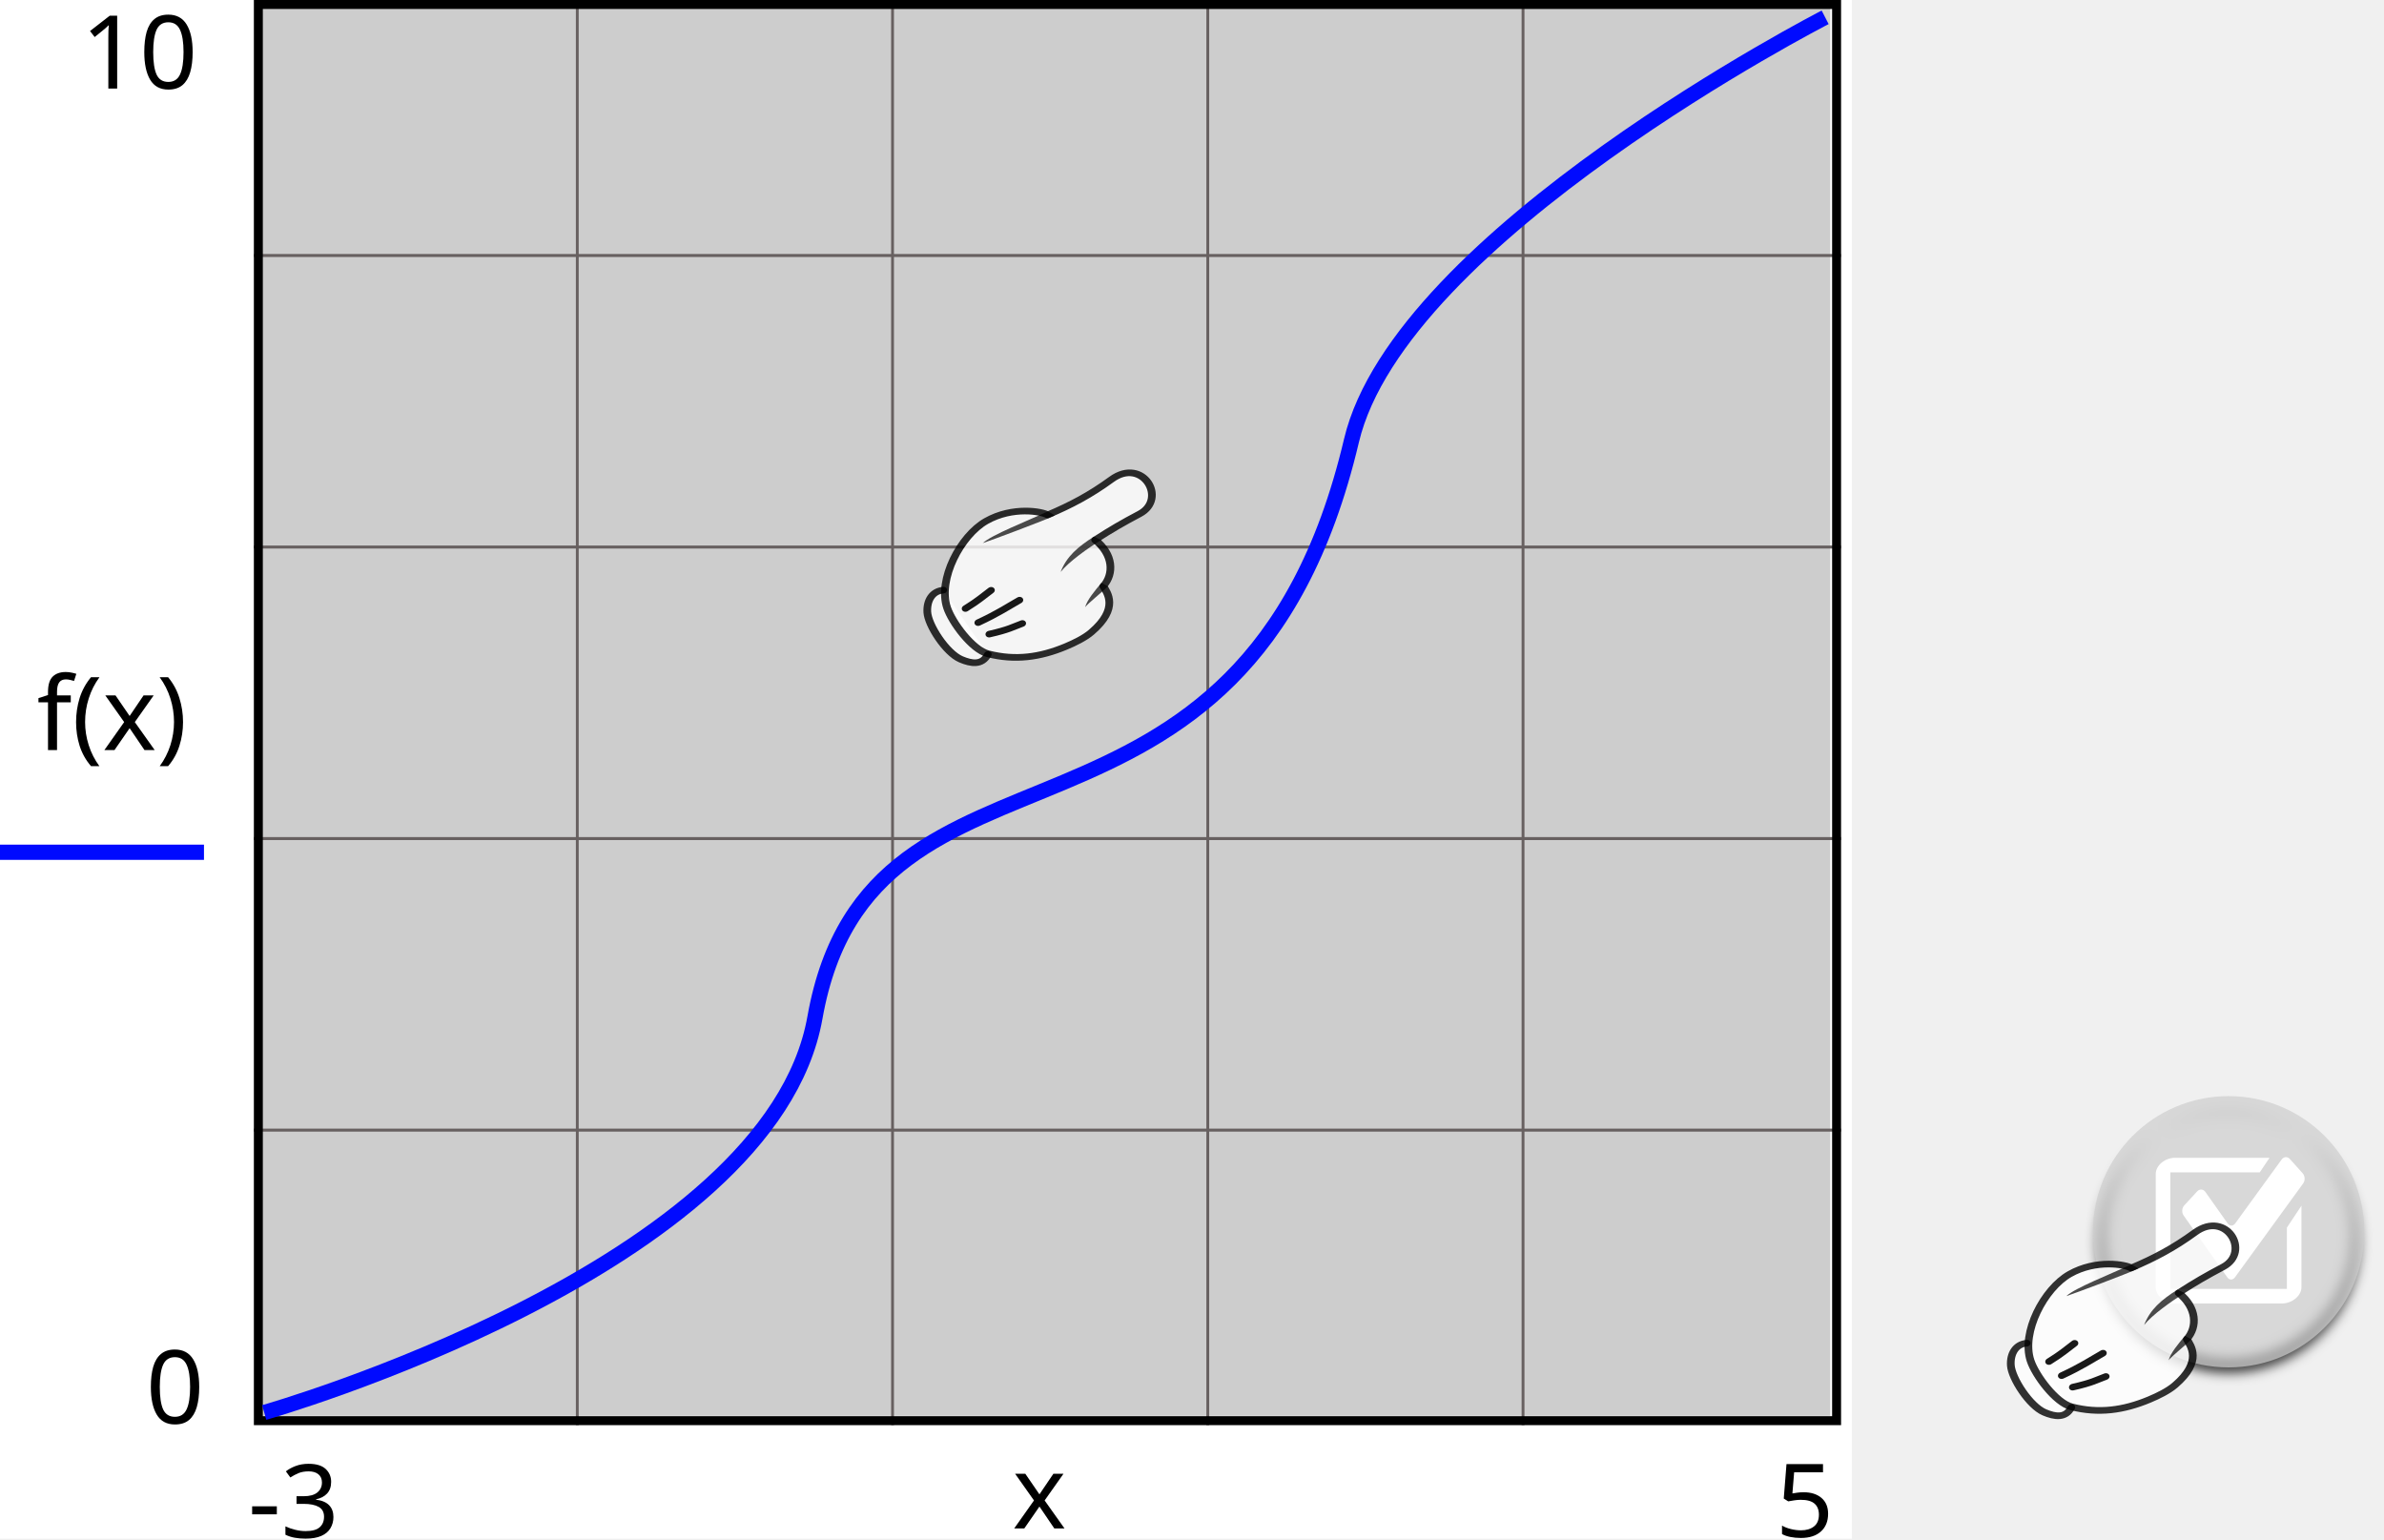
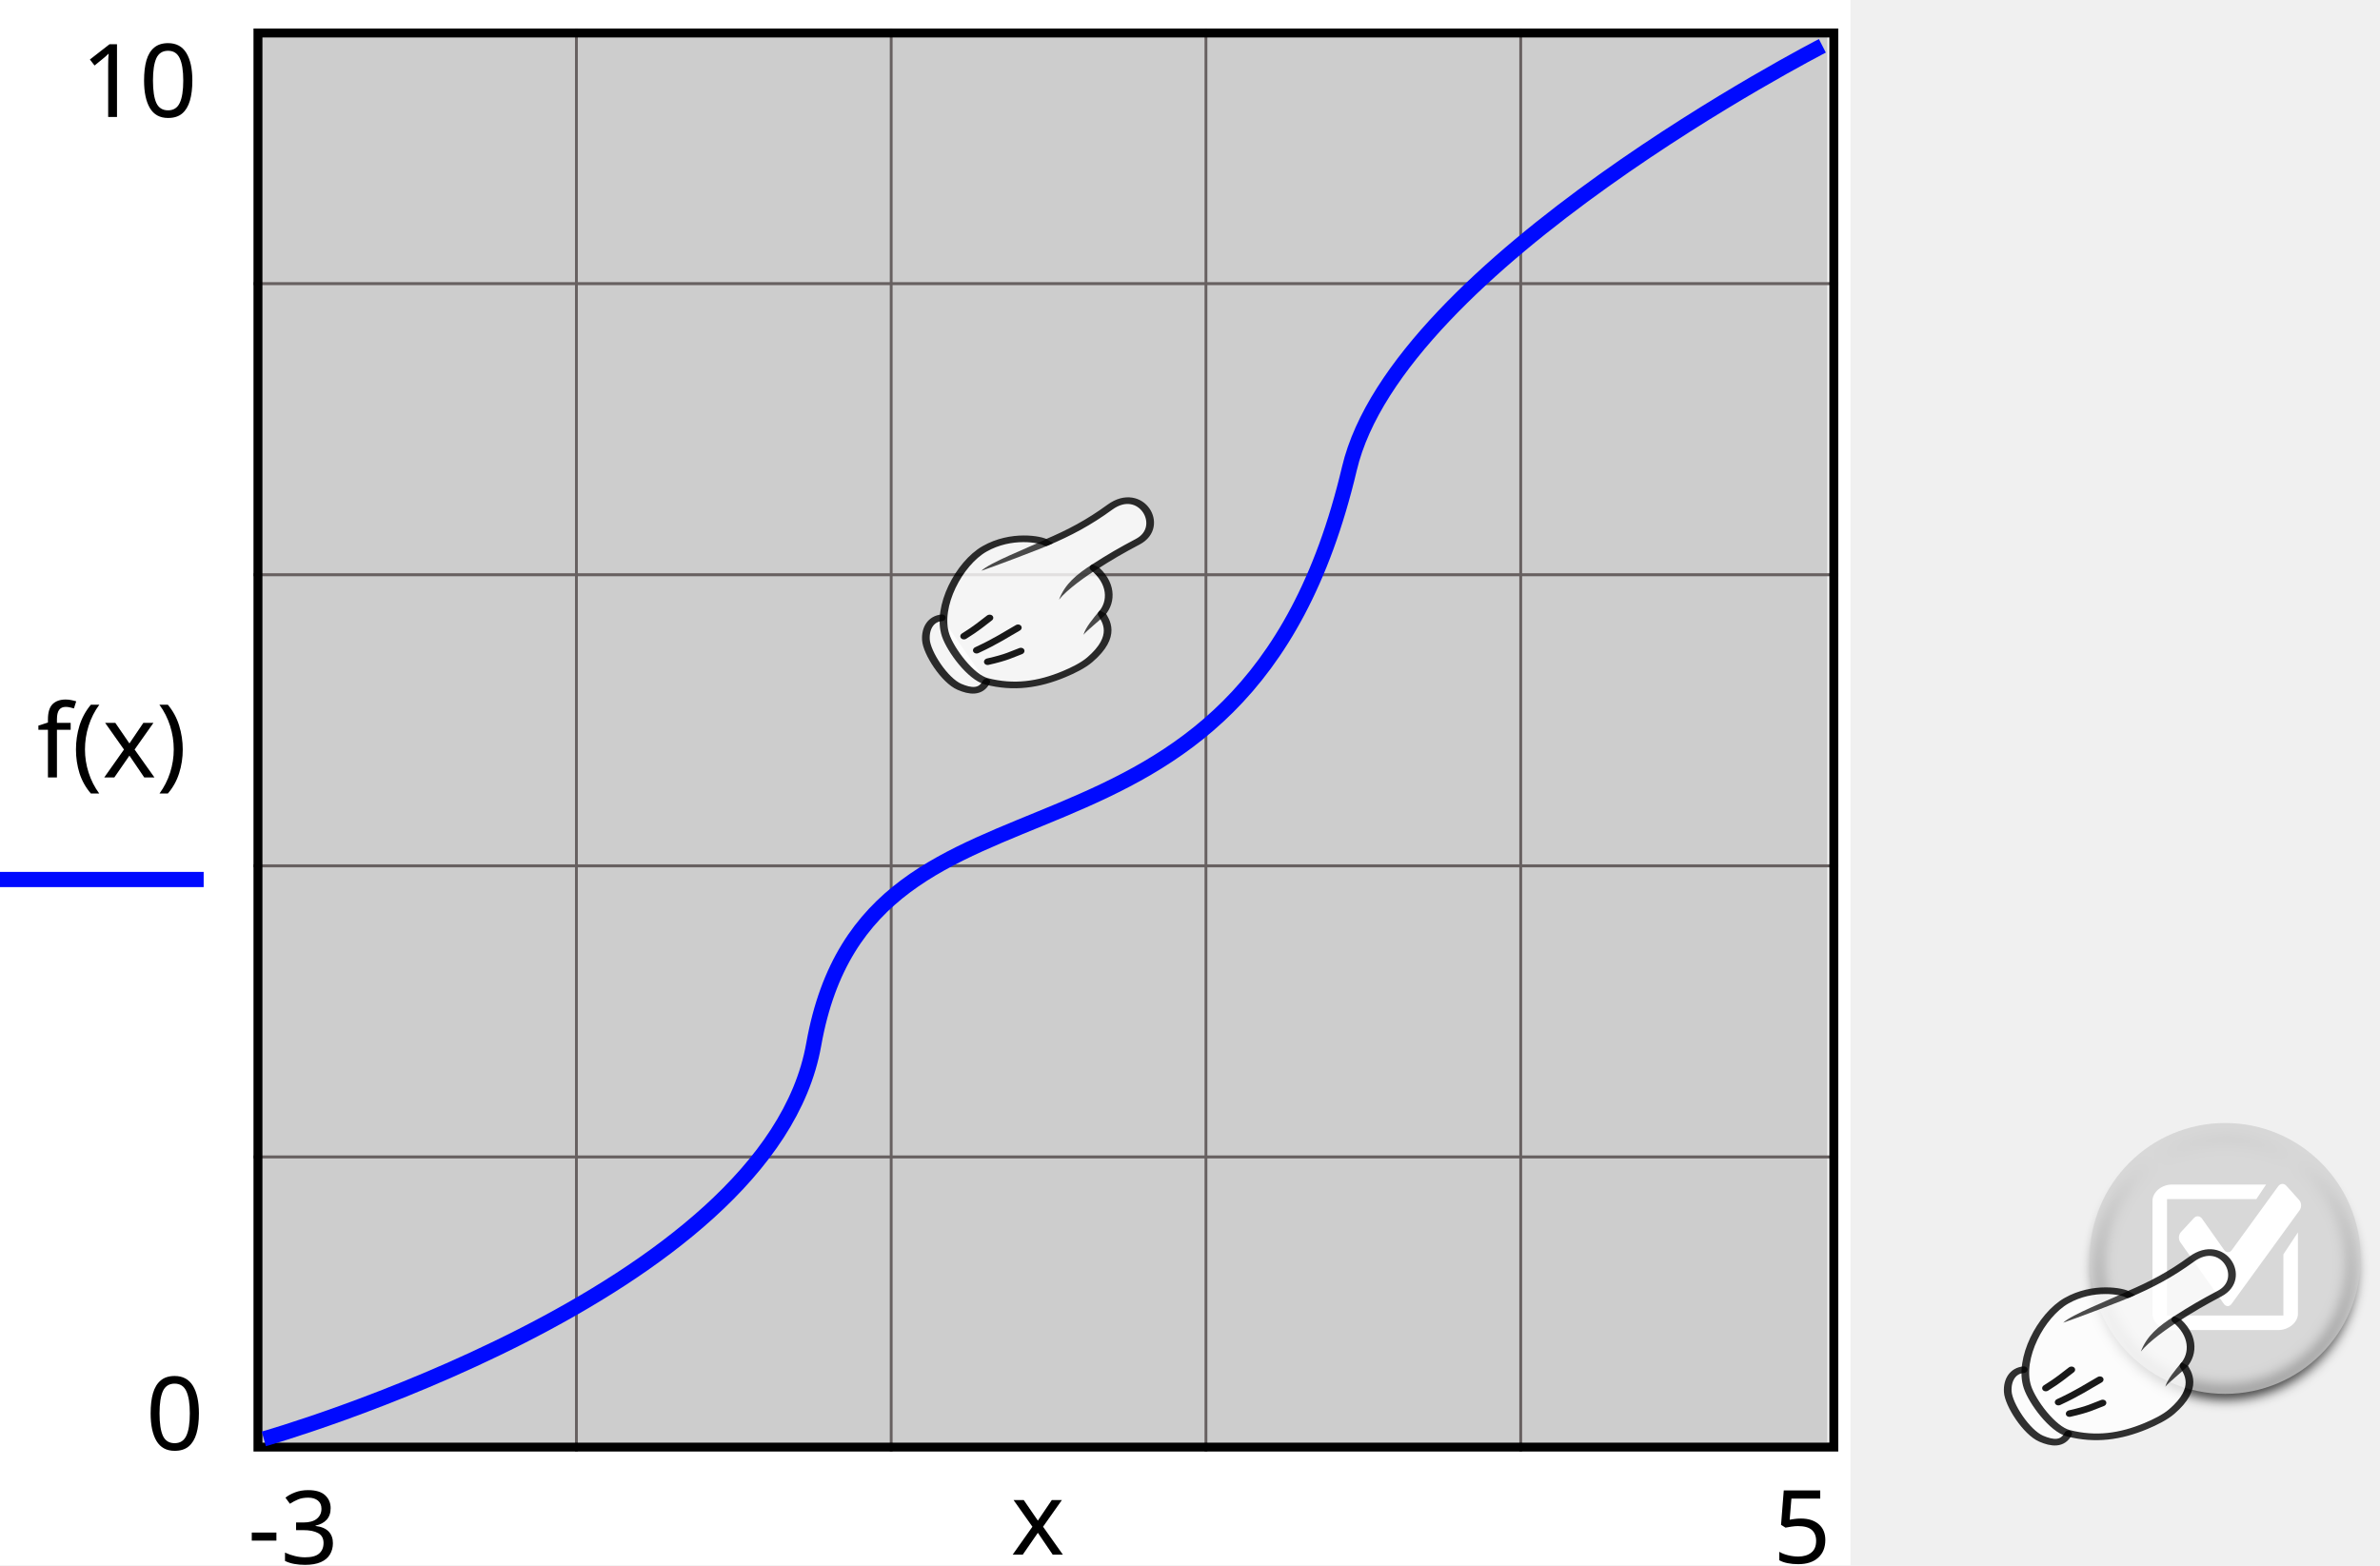
- <svg xmlns="http://www.w3.org/2000/svg" id="svg4387" version="1.1" width="409.064" height="264.098" viewBox="0 0 409.064 264.098">
+ <svg xmlns="http://www.w3.org/2000/svg" viewBox="0 0 409 269" height="269" width="409" version="1.1" id="svg4387">
  <defs id="defs4391">
-     <filter id="filter4391" style="color-interpolation-filters:sRGB">
-       <feGaussianBlur id="feGaussianBlur4393" stdDeviation="1.407" />
+     <filter style="color-interpolation-filters:sRGB" id="filter4391">
+       <feGaussianBlur stdDeviation="1.407" id="feGaussianBlur4393" />
    </filter>
-     <filter id="filter4391-1" style="color-interpolation-filters:sRGB">
-       <feGaussianBlur id="feGaussianBlur4393-3" stdDeviation="1.407" />
+     <filter style="color-interpolation-filters:sRGB" id="filter4391-1">
+       <feGaussianBlur stdDeviation="1.407" id="feGaussianBlur4393-3" />
    </filter>
  </defs>
-   <rect y="-1.3934743e-07" x="0" height="263.538" width="317.253" id="rect871" style="fill:#ffffff;fill-opacity:1;stroke:#ffffff;stroke-width:1;stroke-miterlimit:4;stroke-dasharray:none;stroke-opacity:1" />
-   <rect width="269.295" height="241.548" rx="0" ry="0" x="44.756" y="1.404" id="rect3644" style="fill:#cdcdcd;fill-opacity:1;stroke:none" />
-   <path style="fill:none;fill-rule:evenodd;stroke:#676060;stroke-width:0.513px;stroke-linecap:butt;stroke-linejoin:miter;stroke-opacity:1" d="m 43.562,43.842 272.341,0" id="path5207" />
-   <path style="fill:none;fill-rule:evenodd;stroke:#676060;stroke-width:0.513px;stroke-linecap:butt;stroke-linejoin:miter;stroke-opacity:1" d="m 43.562,93.868 272.341,0" id="path5207-9" />
-   <path style="fill:none;fill-rule:evenodd;stroke:#676060;stroke-width:0.513px;stroke-linecap:butt;stroke-linejoin:miter;stroke-opacity:1" d="m 43.562,143.895 272.341,0" id="path5207-0" />
-   <path style="fill:none;fill-rule:evenodd;stroke:#676060;stroke-width:0.513px;stroke-linecap:butt;stroke-linejoin:miter;stroke-opacity:1" d="m 43.562,193.921 272.341,0" id="path5207-6" />
-   <path style="fill:none;fill-rule:evenodd;stroke:#676060;stroke-width:0.486px;stroke-linecap:butt;stroke-linejoin:miter;stroke-opacity:1" d="m 207.24,244.546 0,-244.546" id="path5207-1" />
-   <path style="fill:none;fill-rule:evenodd;stroke:#676060;stroke-width:0.486px;stroke-linecap:butt;stroke-linejoin:miter;stroke-opacity:1" d="m 99.056,244.546 0,-244.546" id="path5207-9-9" />
-   <path style="fill:none;fill-rule:evenodd;stroke:#676060;stroke-width:0.486px;stroke-linecap:butt;stroke-linejoin:miter;stroke-opacity:1" d="m 261.333,244.546 0,-244.546" id="path5207-0-5" />
-   <path style="fill:none;fill-rule:evenodd;stroke:#676060;stroke-width:0.486px;stroke-linecap:butt;stroke-linejoin:miter;stroke-opacity:1" d="m 153.148,244.546 0,-244.546" id="path5207-6-9" />
-   <rect style="fill:none;fill-rule:evenodd;stroke:#000000;stroke-width:1.536;stroke-linecap:butt;stroke-linejoin:miter;stroke-miterlimit:4;stroke-dasharray:none;stroke-opacity:1" id="rect4403" width="270.805" height="243.01" x="44.33" y="0.768" />
-   <path style="fill:none;fill-rule:evenodd;stroke:#000aff;stroke-width:2.614;stroke-linecap:butt;stroke-linejoin:miter;stroke-miterlimit:4;stroke-dasharray:none;stroke-opacity:1" d="m 45.335,242.375 c 0,0 86.849,-24.651 94.499,-67.764 C 149.41,120.642 213.39,153.901 231.892,75.624 240.213,40.42 313.173,2.973 313.173,2.973 l 0,0" id="path5295" />
-   <text xml:space="preserve" style="font-style:normal;font-variant:normal;font-weight:normal;font-stretch:normal;font-size:17.5px;line-height:125%;font-family:sans-serif;-inkscape-font-specification:'sans-serif, Normal';text-align:start;letter-spacing:0px;word-spacing:0px;writing-mode:lr-tb;text-anchor:start;fill:#000000;fill-opacity:1;stroke:none;stroke-width:1px;stroke-linecap:butt;stroke-linejoin:miter;stroke-opacity:1" x="173.713" y="262.265" id="text5297">
-     <tspan id="tspan5299" x="173.713" y="262.265" style="font-style:normal;font-variant:normal;font-weight:normal;font-stretch:normal;font-size:17.5px;line-height:125%;font-family:sans-serif;-inkscape-font-specification:'sans-serif, Normal';text-align:start;writing-mode:lr-tb;text-anchor:start">x</tspan>
+   <rect style="fill:#ffffff;fill-opacity:1;stroke:#ffffff;stroke-width:1.008;stroke-miterlimit:4;stroke-dasharray:none;stroke-opacity:1" id="rect871" width="316.992" height="267.992" x="0.504" y="0.504" />
+   <rect style="fill:#cdcdcd;fill-opacity:1;stroke:none" id="rect3644" y="6.307" x="44.756" ry="0" rx="0" height="241.548" width="269.295" />
+   <path id="path5207" d="M 43.562,48.744 H 315.903" style="fill:none;fill-rule:evenodd;stroke:#676060;stroke-width:0.513px;stroke-linecap:butt;stroke-linejoin:miter;stroke-opacity:1" />
+   <path id="path5207-9" d="M 43.562,98.771 H 315.903" style="fill:none;fill-rule:evenodd;stroke:#676060;stroke-width:0.513px;stroke-linecap:butt;stroke-linejoin:miter;stroke-opacity:1" />
+   <path id="path5207-0" d="M 43.562,148.797 H 315.903" style="fill:none;fill-rule:evenodd;stroke:#676060;stroke-width:0.513px;stroke-linecap:butt;stroke-linejoin:miter;stroke-opacity:1" />
+   <path id="path5207-6" d="M 43.562,198.823 H 315.903" style="fill:none;fill-rule:evenodd;stroke:#676060;stroke-width:0.513px;stroke-linecap:butt;stroke-linejoin:miter;stroke-opacity:1" />
+   <path id="path5207-1" d="M 207.24,249.448 V 4.902" style="fill:none;fill-rule:evenodd;stroke:#676060;stroke-width:0.486px;stroke-linecap:butt;stroke-linejoin:miter;stroke-opacity:1" />
+   <path id="path5207-9-9" d="M 99.056,249.448 V 4.902" style="fill:none;fill-rule:evenodd;stroke:#676060;stroke-width:0.486px;stroke-linecap:butt;stroke-linejoin:miter;stroke-opacity:1" />
+   <path id="path5207-0-5" d="M 261.333,249.448 V 4.902" style="fill:none;fill-rule:evenodd;stroke:#676060;stroke-width:0.486px;stroke-linecap:butt;stroke-linejoin:miter;stroke-opacity:1" />
+   <path id="path5207-6-9" d="M 153.148,249.448 V 4.902" style="fill:none;fill-rule:evenodd;stroke:#676060;stroke-width:0.486px;stroke-linecap:butt;stroke-linejoin:miter;stroke-opacity:1" />
+   <rect y="5.67" x="44.33" height="243.01" width="270.805" id="rect4403" style="fill:none;fill-rule:evenodd;stroke:#000000;stroke-width:1.536;stroke-linecap:butt;stroke-linejoin:miter;stroke-miterlimit:4;stroke-dasharray:none;stroke-opacity:1" />
+   <path id="path5295" d="m 45.335,247.278 c 0,0 86.849,-24.651 94.499,-67.764 C 149.41,125.544 213.39,158.803 231.892,80.527 240.213,45.322 313.173,7.875 313.173,7.875 v 0" style="fill:none;fill-rule:evenodd;stroke:#000aff;stroke-width:2.614;stroke-linecap:butt;stroke-linejoin:miter;stroke-miterlimit:4;stroke-dasharray:none;stroke-opacity:1" />
+   <text id="text5297" y="267.167" x="173.713" style="font-style:normal;font-variant:normal;font-weight:normal;font-stretch:normal;font-size:17.5px;line-height:125%;font-family:sans-serif;-inkscape-font-specification:'sans-serif, Normal';text-align:start;letter-spacing:0px;word-spacing:0px;writing-mode:lr-tb;text-anchor:start;fill:#000000;fill-opacity:1;stroke:none;stroke-width:1px;stroke-linecap:butt;stroke-linejoin:miter;stroke-opacity:1" xml:space="preserve">
+     <tspan style="font-style:normal;font-variant:normal;font-weight:normal;font-stretch:normal;font-size:17.5px;line-height:125%;font-family:sans-serif;-inkscape-font-specification:'sans-serif, Normal';text-align:start;writing-mode:lr-tb;text-anchor:start" y="267.167" x="173.713" id="tspan5299">x</tspan>
  </text>
-   <text xml:space="preserve" style="font-style:normal;font-variant:normal;font-weight:normal;font-stretch:normal;font-size:17.5px;line-height:125%;font-family:sans-serif;-inkscape-font-specification:'sans-serif, Normal';text-align:start;letter-spacing:0px;word-spacing:0px;writing-mode:lr-tb;text-anchor:start;fill:#000000;fill-opacity:1;stroke:none;stroke-width:1px;stroke-linecap:butt;stroke-linejoin:miter;stroke-opacity:1" x="6.332" y="128.703" id="text5301">
-     <tspan id="tspan5303" x="6.332" y="128.703" style="font-style:normal;font-variant:normal;font-weight:normal;font-stretch:normal;font-size:17.5px;line-height:125%;font-family:sans-serif;-inkscape-font-specification:'sans-serif, Normal';text-align:start;writing-mode:lr-tb;text-anchor:start">f(x)</tspan>
+   <text id="text5301" y="133.605" x="6.332" style="font-style:normal;font-variant:normal;font-weight:normal;font-stretch:normal;font-size:17.5px;line-height:125%;font-family:sans-serif;-inkscape-font-specification:'sans-serif, Normal';text-align:start;letter-spacing:0px;word-spacing:0px;writing-mode:lr-tb;text-anchor:start;fill:#000000;fill-opacity:1;stroke:none;stroke-width:1px;stroke-linecap:butt;stroke-linejoin:miter;stroke-opacity:1" xml:space="preserve">
+     <tspan style="font-style:normal;font-variant:normal;font-weight:normal;font-stretch:normal;font-size:17.5px;line-height:125%;font-family:sans-serif;-inkscape-font-specification:'sans-serif, Normal';text-align:start;writing-mode:lr-tb;text-anchor:start" y="133.605" x="6.332" id="tspan5303">f(x)</tspan>
  </text>
-   <text xml:space="preserve" style="font-style:normal;font-variant:normal;font-weight:normal;font-stretch:normal;font-size:17.5px;line-height:125%;font-family:sans-serif;-inkscape-font-specification:'sans-serif, Normal';text-align:start;letter-spacing:0px;word-spacing:0px;writing-mode:lr-tb;text-anchor:start;fill:#000000;fill-opacity:1;stroke:none;stroke-width:1px;stroke-linecap:butt;stroke-linejoin:miter;stroke-opacity:1" x="13.885" y="15.2" id="text5305">
-     <tspan id="tspan5307" x="13.885" y="15.2" style="font-style:normal;font-variant:normal;font-weight:normal;font-stretch:normal;font-size:17.5px;line-height:125%;font-family:sans-serif;-inkscape-font-specification:'sans-serif, Normal';text-align:start;writing-mode:lr-tb;text-anchor:start">10</tspan>
+   <text id="text5305" y="20.102" x="13.885" style="font-style:normal;font-variant:normal;font-weight:normal;font-stretch:normal;font-size:17.5px;line-height:125%;font-family:sans-serif;-inkscape-font-specification:'sans-serif, Normal';text-align:start;letter-spacing:0px;word-spacing:0px;writing-mode:lr-tb;text-anchor:start;fill:#000000;fill-opacity:1;stroke:none;stroke-width:1px;stroke-linecap:butt;stroke-linejoin:miter;stroke-opacity:1" xml:space="preserve">
+     <tspan style="font-style:normal;font-variant:normal;font-weight:normal;font-stretch:normal;font-size:17.5px;line-height:125%;font-family:sans-serif;-inkscape-font-specification:'sans-serif, Normal';text-align:start;writing-mode:lr-tb;text-anchor:start" y="20.102" x="13.885" id="tspan5307">10</tspan>
  </text>
-   <text xml:space="preserve" style="font-style:normal;font-variant:normal;font-weight:normal;font-stretch:normal;font-size:17.5px;line-height:125%;font-family:sans-serif;-inkscape-font-specification:'sans-serif, Normal';text-align:start;letter-spacing:0px;word-spacing:0px;writing-mode:lr-tb;text-anchor:start;fill:#000000;fill-opacity:1;stroke:none;stroke-width:1px;stroke-linecap:butt;stroke-linejoin:miter;stroke-opacity:1" x="25.028" y="244.256" id="text5309">
-     <tspan id="tspan5311" x="25.028" y="244.256" style="font-style:normal;font-variant:normal;font-weight:normal;font-stretch:normal;font-size:17.5px;line-height:125%;font-family:sans-serif;-inkscape-font-specification:'sans-serif, Normal';text-align:start;writing-mode:lr-tb;text-anchor:start">0</tspan>
+   <text id="text5309" y="249.158" x="25.028" style="font-style:normal;font-variant:normal;font-weight:normal;font-stretch:normal;font-size:17.5px;line-height:125%;font-family:sans-serif;-inkscape-font-specification:'sans-serif, Normal';text-align:start;letter-spacing:0px;word-spacing:0px;writing-mode:lr-tb;text-anchor:start;fill:#000000;fill-opacity:1;stroke:none;stroke-width:1px;stroke-linecap:butt;stroke-linejoin:miter;stroke-opacity:1" xml:space="preserve">
+     <tspan style="font-style:normal;font-variant:normal;font-weight:normal;font-stretch:normal;font-size:17.5px;line-height:125%;font-family:sans-serif;-inkscape-font-specification:'sans-serif, Normal';text-align:start;writing-mode:lr-tb;text-anchor:start" y="249.158" x="25.028" id="tspan5311">0</tspan>
  </text>
-   <text xml:space="preserve" style="font-style:normal;font-variant:normal;font-weight:normal;font-stretch:normal;font-size:17.5px;line-height:125%;font-family:sans-serif;-inkscape-font-specification:'sans-serif, Normal';text-align:start;letter-spacing:0px;word-spacing:0px;writing-mode:lr-tb;text-anchor:start;fill:#000000;fill-opacity:1;stroke:none;stroke-width:1px;stroke-linecap:butt;stroke-linejoin:miter;stroke-opacity:1" x="42.562" y="263.85" id="text5313">
-     <tspan id="tspan5315" x="42.562" y="263.85" style="font-style:normal;font-variant:normal;font-weight:normal;font-stretch:normal;font-size:17.5px;line-height:125%;font-family:sans-serif;-inkscape-font-specification:'sans-serif, Normal';text-align:start;writing-mode:lr-tb;text-anchor:start">-3</tspan>
+   <text id="text5313" y="268.752" x="42.562" style="font-style:normal;font-variant:normal;font-weight:normal;font-stretch:normal;font-size:17.5px;line-height:125%;font-family:sans-serif;-inkscape-font-specification:'sans-serif, Normal';text-align:start;letter-spacing:0px;word-spacing:0px;writing-mode:lr-tb;text-anchor:start;fill:#000000;fill-opacity:1;stroke:none;stroke-width:1px;stroke-linecap:butt;stroke-linejoin:miter;stroke-opacity:1" xml:space="preserve">
+     <tspan style="font-style:normal;font-variant:normal;font-weight:normal;font-stretch:normal;font-size:17.5px;line-height:125%;font-family:sans-serif;-inkscape-font-specification:'sans-serif, Normal';text-align:start;writing-mode:lr-tb;text-anchor:start" y="268.752" x="42.562" id="tspan5315">-3</tspan>
  </text>
-   <text xml:space="preserve" style="font-style:normal;font-variant:normal;font-weight:normal;font-stretch:normal;font-size:17.5px;line-height:125%;font-family:sans-serif;-inkscape-font-specification:'sans-serif, Normal';text-align:start;letter-spacing:0px;word-spacing:0px;writing-mode:lr-tb;text-anchor:start;fill:#000000;fill-opacity:1;stroke:none;stroke-width:1px;stroke-linecap:butt;stroke-linejoin:miter;stroke-opacity:1" x="304.663" y="263.735" id="text5317">
-     <tspan id="tspan5319" x="304.663" y="263.735" style="font-style:normal;font-variant:normal;font-weight:normal;font-stretch:normal;font-size:17.5px;line-height:125%;font-family:sans-serif;-inkscape-font-specification:'sans-serif, Normal';text-align:start;writing-mode:lr-tb;text-anchor:start">5</tspan>
+   <text id="text5317" y="268.637" x="304.663" style="font-style:normal;font-variant:normal;font-weight:normal;font-stretch:normal;font-size:17.5px;line-height:125%;font-family:sans-serif;-inkscape-font-specification:'sans-serif, Normal';text-align:start;letter-spacing:0px;word-spacing:0px;writing-mode:lr-tb;text-anchor:start;fill:#000000;fill-opacity:1;stroke:none;stroke-width:1px;stroke-linecap:butt;stroke-linejoin:miter;stroke-opacity:1" xml:space="preserve">
+     <tspan style="font-style:normal;font-variant:normal;font-weight:normal;font-stretch:normal;font-size:17.5px;line-height:125%;font-family:sans-serif;-inkscape-font-specification:'sans-serif, Normal';text-align:start;writing-mode:lr-tb;text-anchor:start" y="268.637" x="304.663" id="tspan5319">5</tspan>
  </text>
-   <g transform="matrix(0.1819176,0.2233643,-0.2695849,0.1708351,440.5717,-89.77834)" id="g3915-6-3-7">
-     <path d="m 89.471,1065.9 c 3.727,6.126 -0.484,10.049 -6.16,12.947 -8.03,4.099 -27.898,2.102 -34.7,-2.014 -6.243,-3.777 -9.013,-9.35 -6.04,-14.184" id="path3894-6-5-0" style="opacity:0.8;fill:#ffffff;stroke:#000000;stroke-width:4.061;stroke-linecap:round;stroke-linejoin:round" />
-     <path d="m 21.354,1021 c -0.857,15.682 13.892,40.298 31.364,46.018 9.022,2.954 29.326,3.846 36.494,-1.431 12.273,-9.037 18.48,-20.686 21.285,-35.088 0.994,-5.105 1.707,-10.986 0.957,-15.702 -3.19,-20.064 -14.951,-20.048 -19.514,-20.76 -2.727,-8.725 -12.699,-15.044 -26.068,-12.391 -0.103,-10.746 0.226,-17.365 1.112,-27.536 1.483,-17.013 -27.986,-20.845 -26.491,-0.012 1.018,14.187 0.027,25.675 -2.499,39 -3.45,1.038 -15.746,11.529 -16.641,27.901 z" id="path3112-2-1-9" style="opacity:0.8;fill:#ffffff;fill-opacity:1;stroke:#000000;stroke-width:4.061;stroke-linecap:round;stroke-linejoin:round;stroke-opacity:1" />
-     <path d="m 63.838,981.04 c 0.031,10.253 1.215,18.225 7.226,26.105 -2.509,-6.575 -3.369,-19.666 -3.177,-27.939 z" id="path3882-6-0-9" style="color:#000000;text-indent:0;text-transform:none;block-progression:tb;opacity:0.7" />
-     <path d="m 93.471,992.23 -3.809,1.486 c 1.929,5.577 4.051,11.842 7.114,15.183 -1.08,-2.605 -2.077,-11.978 -3.305,-16.669 z" id="path3884-6-5-0" style="color:#000000;text-indent:0;text-transform:none;block-progression:tb;opacity:0.7" />
-     <path d="m 79.642,1058.3 c 4.037,-9.678 3.976,-12.465 5.195,-17.405" id="path3886-8-8-3" style="opacity:0.9;fill:none;stroke:#000000;stroke-width:4.061;stroke-linecap:round;stroke-linejoin:round" />
-     <path d="m 70.26,1059 c 1.692,-11.475 1.424,-17.152 1.855,-24.898" id="path3888-4-1-5" style="opacity:0.9;fill:none;stroke:#000000;stroke-width:4.061;stroke-linecap:round;stroke-linejoin:round" />
-     <path d="m 59.041,1059.5 c 0.097,-7.981 -0.599,-11.754 -1.049,-16.831" id="path3890-1-7-5" style="opacity:0.9;fill:none;stroke:#000000;stroke-width:4.061;stroke-linecap:round;stroke-linejoin:round" />
-     <path d="m 36.249,991.71 c -1.703,12.092 -6.197,31.682 -4.811,38.213 1.185,-3.99 8.356,-33.636 9.133,-39.703 z" id="path3892-0-5-3" style="color:#000000;text-indent:0;text-transform:none;block-progression:tb;opacity:0.7" />
+   <g id="g3915-6-3-7" transform="matrix(0.1819176,0.2233643,-0.2695849,0.1708351,440.5717,-84.87601)">
+     <path style="opacity:0.8;fill:#ffffff;stroke:#000000;stroke-width:4.061;stroke-linecap:round;stroke-linejoin:round" id="path3894-6-5-0" d="m 89.471,1065.9 c 3.727,6.126 -0.484,10.049 -6.16,12.947 -8.03,4.099 -27.898,2.102 -34.7,-2.014 -6.243,-3.777 -9.013,-9.35 -6.04,-14.184" />
+     <path style="opacity:0.8;fill:#ffffff;fill-opacity:1;stroke:#000000;stroke-width:4.061;stroke-linecap:round;stroke-linejoin:round;stroke-opacity:1" id="path3112-2-1-9" d="m 21.354,1021 c -0.857,15.682 13.892,40.298 31.364,46.018 9.022,2.954 29.326,3.846 36.494,-1.431 12.273,-9.037 18.48,-20.686 21.285,-35.088 0.994,-5.105 1.707,-10.986 0.957,-15.702 -3.19,-20.064 -14.951,-20.048 -19.514,-20.76 -2.727,-8.725 -12.699,-15.044 -26.068,-12.391 -0.103,-10.746 0.226,-17.365 1.112,-27.536 1.483,-17.013 -27.986,-20.845 -26.491,-0.012 1.018,14.187 0.027,25.675 -2.499,39 -3.45,1.038 -15.746,11.529 -16.641,27.901 z" />
+     <path style="color:#000000;text-indent:0;text-transform:none;opacity:0.7" id="path3882-6-0-9" d="m 63.838,981.04 c 0.031,10.253 1.215,18.225 7.226,26.105 -2.509,-6.575 -3.369,-19.666 -3.177,-27.939 z" />
+     <path style="color:#000000;text-indent:0;text-transform:none;opacity:0.7" id="path3884-6-5-0" d="m 93.471,992.23 -3.809,1.486 c 1.929,5.577 4.051,11.842 7.114,15.183 -1.08,-2.605 -2.077,-11.978 -3.305,-16.669 z" />
+     <path style="opacity:0.9;fill:none;stroke:#000000;stroke-width:4.061;stroke-linecap:round;stroke-linejoin:round" id="path3886-8-8-3" d="m 79.642,1058.3 c 4.037,-9.678 3.976,-12.465 5.195,-17.405" />
+     <path style="opacity:0.9;fill:none;stroke:#000000;stroke-width:4.061;stroke-linecap:round;stroke-linejoin:round" id="path3888-4-1-5" d="m 70.26,1059 c 1.692,-11.475 1.424,-17.152 1.855,-24.898" />
+     <path style="opacity:0.9;fill:none;stroke:#000000;stroke-width:4.061;stroke-linecap:round;stroke-linejoin:round" id="path3890-1-7-5" d="m 59.041,1059.5 c 0.097,-7.981 -0.599,-11.754 -1.049,-16.831" />
+     <path style="color:#000000;text-indent:0;text-transform:none;opacity:0.7" id="path3892-0-5-3" d="m 36.249,991.71 c -1.703,12.092 -6.197,31.682 -4.811,38.213 1.185,-3.99 8.356,-33.636 9.133,-39.703 z" />
  </g>
-   <path style="fill:none;fill-rule:evenodd;stroke:#000aff;stroke-width:2.614;stroke-linecap:butt;stroke-linejoin:miter;stroke-miterlimit:4;stroke-dasharray:none;stroke-opacity:1" d="m 0,146.243 35,0" id="path3535" />
-   <g transform="translate(-150.4703,-203.27)" id="g5442">
-     <path d="m 508.731,398.236 41.379,0 0,41.379 -41.379,0 z" id="path6" style="fill:none" />
-     <path d="M 28.781,0.562 A 27,27 0 0 0 1,27.531 27,27 0 0 0 12.688,49.75 25.782,25.782 0 0 1 2.219,29 25.782,25.782 0 1 1 53.781,29 25.782,25.782 0 0 1 42.375,50.375 27,27 0 0 0 55,27.531 27,27 0 0 0 28.781,0.562 Z M 42.375,50.375 a 27,27 0 0 1 -28,0.469 25.782,25.782 0 0 0 28,-0.469 z" transform="matrix(0.823027,0,0,-0.8203982,509.8239,439.0218)" id="path2930-9" style="fill:#000000;fill-opacity:1;stroke:none;filter:url(#filter4391-1)" />
-     <path d="m 556.144,414.632 a 23.276,23.276 0 0 1 -46.552,0 23.276,23.276 0 1 1 46.552,0 z" id="path2930-3-8" style="fill:#cdcdcd;fill-opacity:0.706;stroke:none" />
-     <g transform="translate(504.8686,386.7458)" id="g3864">
-       <path d="m 40.5,23.412 -2.5,3.769 0,10.512 -20,0 0,-20 15.349,0 1.678,-2.5 -16.215,0 c -1.745,0 -3.312,1.327 -3.312,2.781 l 0,19.438 c 0,1.454 1.567,2.781 3.312,2.781 l 18.344,0 c 1.745,0 3.344,-1.327 3.344,-2.781 l 0,-14 z" id="path4" style="fill:#ffffff;fill-opacity:1;stroke:none" />
-       <g transform="matrix(0.4740729,0,0,0.5872239,-125.9334,-199.0136)" id="g963" style="fill:#ffffff;fill-opacity:1;stroke:none">
-         <g id="g965" style="fill:#ffffff;fill-opacity:1;stroke:none">
-           <path d="m 326.994,399.715 c -0.77,0.855 -2.02,0.847 -2.777,-0.02 L 308.44,381.664 c -0.758,-0.866 -0.67,-2.195 0.195,-2.953 l 4.727,-4.136 c 0.867,-0.757 2.195,-0.669 2.953,0.197 l 8.014,9.156 c 0.756,0.865 2.006,0.875 2.777,0.02 l 16.801,-18.668 c 0.77,-0.856 2.1,-0.926 2.955,-0.156 l 4.67,4.2 c 0.855,0.77 0.924,2.101 0.154,2.957 l -24.692,27.434 z" id="path967" style="fill:#ffffff;fill-opacity:1;stroke:none" />
+   <path id="path3535" d="M 0,151.145 H 35" style="fill:none;fill-rule:evenodd;stroke:#000aff;stroke-width:2.614;stroke-linecap:butt;stroke-linejoin:miter;stroke-miterlimit:4;stroke-dasharray:none;stroke-opacity:1" />
+   <g id="g5442" transform="translate(-150.4703,-198.3677)">
+     <path style="fill:none" id="path6" d="m 508.731,398.236 h 41.379 v 41.379 h -41.379 z" />
+     <path style="fill:#000000;fill-opacity:1;stroke:none;filter:url(#filter4391-1)" id="path2930-9" transform="matrix(0.823027,0,0,-0.8203982,509.8239,439.0218)" d="M 28.781,0.562 A 27,27 0 0 0 1,27.531 27,27 0 0 0 12.688,49.75 25.782,25.782 0 0 1 2.219,29 25.782,25.782 0 1 1 53.781,29 25.782,25.782 0 0 1 42.375,50.375 27,27 0 0 0 55,27.531 27,27 0 0 0 28.781,0.562 Z M 42.375,50.375 a 27,27 0 0 1 -28,0.469 25.782,25.782 0 0 0 28,-0.469 z" />
+     <path style="fill:#cdcdcd;fill-opacity:0.706;stroke:none" id="path2930-3-8" d="m 556.144,414.632 a 23.276,23.276 0 0 1 -46.552,0 23.276,23.276 0 1 1 46.552,0 z" />
+     <g id="g3864" transform="translate(504.8686,386.7458)">
+       <path style="fill:#ffffff;fill-opacity:1;stroke:none" id="path4" d="m 40.5,23.412 -2.5,3.769 v 10.512 H 18 v -20 h 15.349 l 1.678,-2.5 H 18.812 c -1.745,0 -3.312,1.327 -3.312,2.781 v 19.438 c 0,1.454 1.567,2.781 3.312,2.781 h 18.344 c 1.745,0 3.344,-1.327 3.344,-2.781 z" />
+       <g style="fill:#ffffff;fill-opacity:1;stroke:none" id="g963" transform="matrix(0.4740729,0,0,0.5872239,-125.9334,-199.0136)">
+         <g style="fill:#ffffff;fill-opacity:1;stroke:none" id="g965">
+           <path style="fill:#ffffff;fill-opacity:1;stroke:none" id="path967" d="m 326.994,399.715 c -0.77,0.855 -2.02,0.847 -2.777,-0.02 L 308.44,381.664 c -0.758,-0.866 -0.67,-2.195 0.195,-2.953 l 4.727,-4.136 c 0.867,-0.757 2.195,-0.669 2.953,0.197 l 8.014,9.156 c 0.756,0.865 2.006,0.875 2.777,0.02 l 16.801,-18.668 c 0.77,-0.856 2.1,-0.926 2.955,-0.156 l 4.67,4.2 c 0.855,0.77 0.924,2.101 0.154,2.957 z" />
        </g>
-         <g id="g969" style="fill:#ffffff;fill-opacity:1;stroke:none" />
+         <g style="fill:#ffffff;fill-opacity:1;stroke:none" id="g969" />
      </g>
    </g>
  </g>
-   <g transform="matrix(0.1819176,0.2233643,-0.2695849,0.1708351,626.4863,39.43745)" id="g3915-6-3-7-5">
-     <path d="m 89.471,1065.9 c 3.727,6.126 -0.484,10.049 -6.16,12.947 -8.03,4.099 -27.898,2.102 -34.7,-2.014 -6.243,-3.777 -9.013,-9.35 -6.04,-14.184" id="path3894-6-5-0-4" style="opacity:0.8;fill:#ffffff;stroke:#000000;stroke-width:4.061;stroke-linecap:round;stroke-linejoin:round" />
-     <path d="m 21.354,1021 c -0.857,15.682 13.892,40.298 31.364,46.018 9.022,2.954 29.326,3.846 36.494,-1.431 12.273,-9.037 18.48,-20.686 21.285,-35.088 0.994,-5.105 1.707,-10.986 0.957,-15.702 -3.19,-20.064 -14.951,-20.048 -19.514,-20.76 -2.727,-8.725 -12.699,-15.044 -26.068,-12.391 -0.103,-10.746 0.226,-17.365 1.112,-27.536 1.483,-17.013 -27.986,-20.845 -26.491,-0.012 1.018,14.187 0.027,25.675 -2.499,39 -3.45,1.038 -15.746,11.529 -16.641,27.901 z" id="path3112-2-1-9-2" style="opacity:0.8;fill:#ffffff;fill-opacity:1;stroke:#000000;stroke-width:4.061;stroke-linecap:round;stroke-linejoin:round;stroke-opacity:1" />
-     <path d="m 63.838,981.04 c 0.031,10.253 1.215,18.225 7.226,26.105 -2.509,-6.575 -3.369,-19.666 -3.177,-27.939 z" id="path3882-6-0-9-3" style="color:#000000;text-indent:0;text-transform:none;block-progression:tb;opacity:0.7" />
-     <path d="m 93.471,992.23 -3.809,1.486 c 1.929,5.577 4.051,11.842 7.114,15.183 -1.08,-2.605 -2.077,-11.978 -3.305,-16.669 z" id="path3884-6-5-0-9" style="color:#000000;text-indent:0;text-transform:none;block-progression:tb;opacity:0.7" />
-     <path d="m 79.642,1058.3 c 4.037,-9.678 3.976,-12.465 5.195,-17.405" id="path3886-8-8-3-9" style="opacity:0.9;fill:none;stroke:#000000;stroke-width:4.061;stroke-linecap:round;stroke-linejoin:round" />
-     <path d="m 70.26,1059 c 1.692,-11.475 1.424,-17.152 1.855,-24.898" id="path3888-4-1-5-6" style="opacity:0.9;fill:none;stroke:#000000;stroke-width:4.061;stroke-linecap:round;stroke-linejoin:round" />
-     <path d="m 59.041,1059.5 c 0.097,-7.981 -0.599,-11.754 -1.049,-16.831" id="path3890-1-7-5-5" style="opacity:0.9;fill:none;stroke:#000000;stroke-width:4.061;stroke-linecap:round;stroke-linejoin:round" />
-     <path d="m 36.249,991.71 c -1.703,12.092 -6.197,31.682 -4.811,38.213 1.185,-3.99 8.356,-33.636 9.133,-39.703 z" id="path3892-0-5-3-5" style="color:#000000;text-indent:0;text-transform:none;block-progression:tb;opacity:0.7" />
+   <g id="g3915-6-3-7-5" transform="matrix(0.1819176,0.2233643,-0.2695849,0.1708351,626.4863,44.33978)">
+     <path style="opacity:0.8;fill:#ffffff;stroke:#000000;stroke-width:4.061;stroke-linecap:round;stroke-linejoin:round" id="path3894-6-5-0-4" d="m 89.471,1065.9 c 3.727,6.126 -0.484,10.049 -6.16,12.947 -8.03,4.099 -27.898,2.102 -34.7,-2.014 -6.243,-3.777 -9.013,-9.35 -6.04,-14.184" />
+     <path style="opacity:0.8;fill:#ffffff;fill-opacity:1;stroke:#000000;stroke-width:4.061;stroke-linecap:round;stroke-linejoin:round;stroke-opacity:1" id="path3112-2-1-9-2" d="m 21.354,1021 c -0.857,15.682 13.892,40.298 31.364,46.018 9.022,2.954 29.326,3.846 36.494,-1.431 12.273,-9.037 18.48,-20.686 21.285,-35.088 0.994,-5.105 1.707,-10.986 0.957,-15.702 -3.19,-20.064 -14.951,-20.048 -19.514,-20.76 -2.727,-8.725 -12.699,-15.044 -26.068,-12.391 -0.103,-10.746 0.226,-17.365 1.112,-27.536 1.483,-17.013 -27.986,-20.845 -26.491,-0.012 1.018,14.187 0.027,25.675 -2.499,39 -3.45,1.038 -15.746,11.529 -16.641,27.901 z" />
+     <path style="color:#000000;text-indent:0;text-transform:none;opacity:0.7" id="path3882-6-0-9-3" d="m 63.838,981.04 c 0.031,10.253 1.215,18.225 7.226,26.105 -2.509,-6.575 -3.369,-19.666 -3.177,-27.939 z" />
+     <path style="color:#000000;text-indent:0;text-transform:none;opacity:0.7" id="path3884-6-5-0-9" d="m 93.471,992.23 -3.809,1.486 c 1.929,5.577 4.051,11.842 7.114,15.183 -1.08,-2.605 -2.077,-11.978 -3.305,-16.669 z" />
+     <path style="opacity:0.9;fill:none;stroke:#000000;stroke-width:4.061;stroke-linecap:round;stroke-linejoin:round" id="path3886-8-8-3-9" d="m 79.642,1058.3 c 4.037,-9.678 3.976,-12.465 5.195,-17.405" />
+     <path style="opacity:0.9;fill:none;stroke:#000000;stroke-width:4.061;stroke-linecap:round;stroke-linejoin:round" id="path3888-4-1-5-6" d="m 70.26,1059 c 1.692,-11.475 1.424,-17.152 1.855,-24.898" />
+     <path style="opacity:0.9;fill:none;stroke:#000000;stroke-width:4.061;stroke-linecap:round;stroke-linejoin:round" id="path3890-1-7-5-5" d="m 59.041,1059.5 c 0.097,-7.981 -0.599,-11.754 -1.049,-16.831" />
+     <path style="color:#000000;text-indent:0;text-transform:none;opacity:0.7" id="path3892-0-5-3-5" d="m 36.249,991.71 c -1.703,12.092 -6.197,31.682 -4.811,38.213 1.185,-3.99 8.356,-33.636 9.133,-39.703 z" />
  </g>
</svg>
